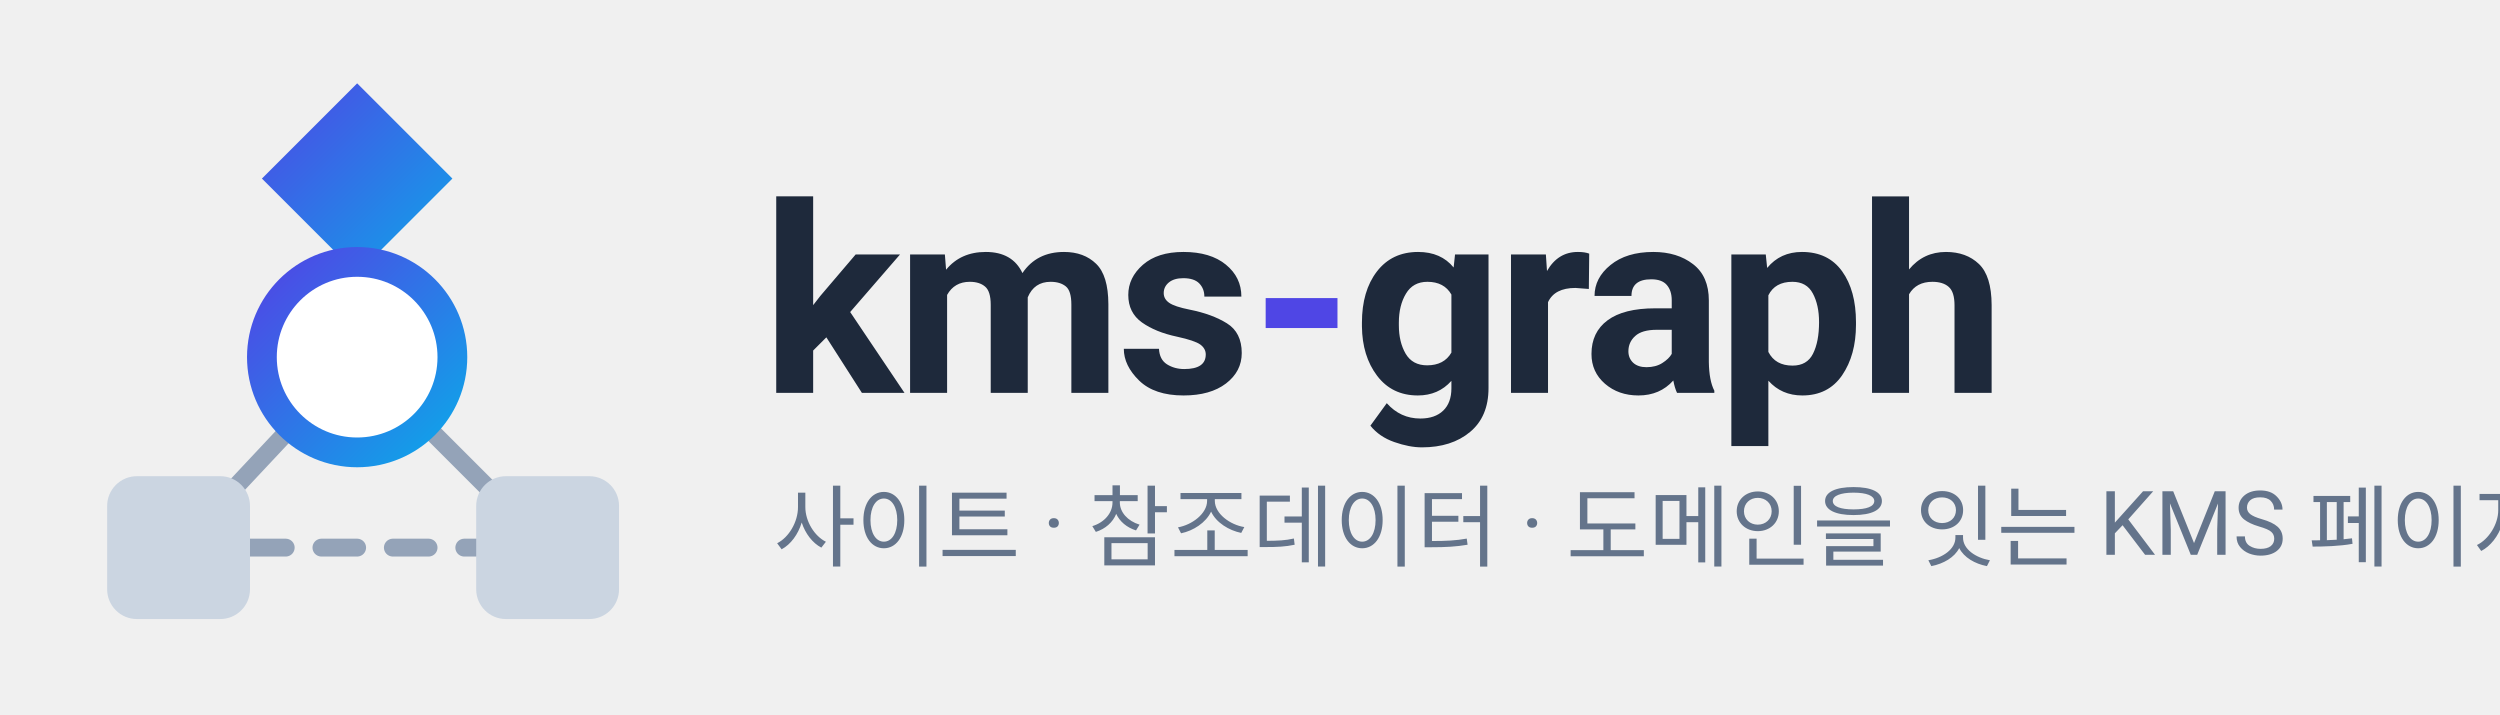
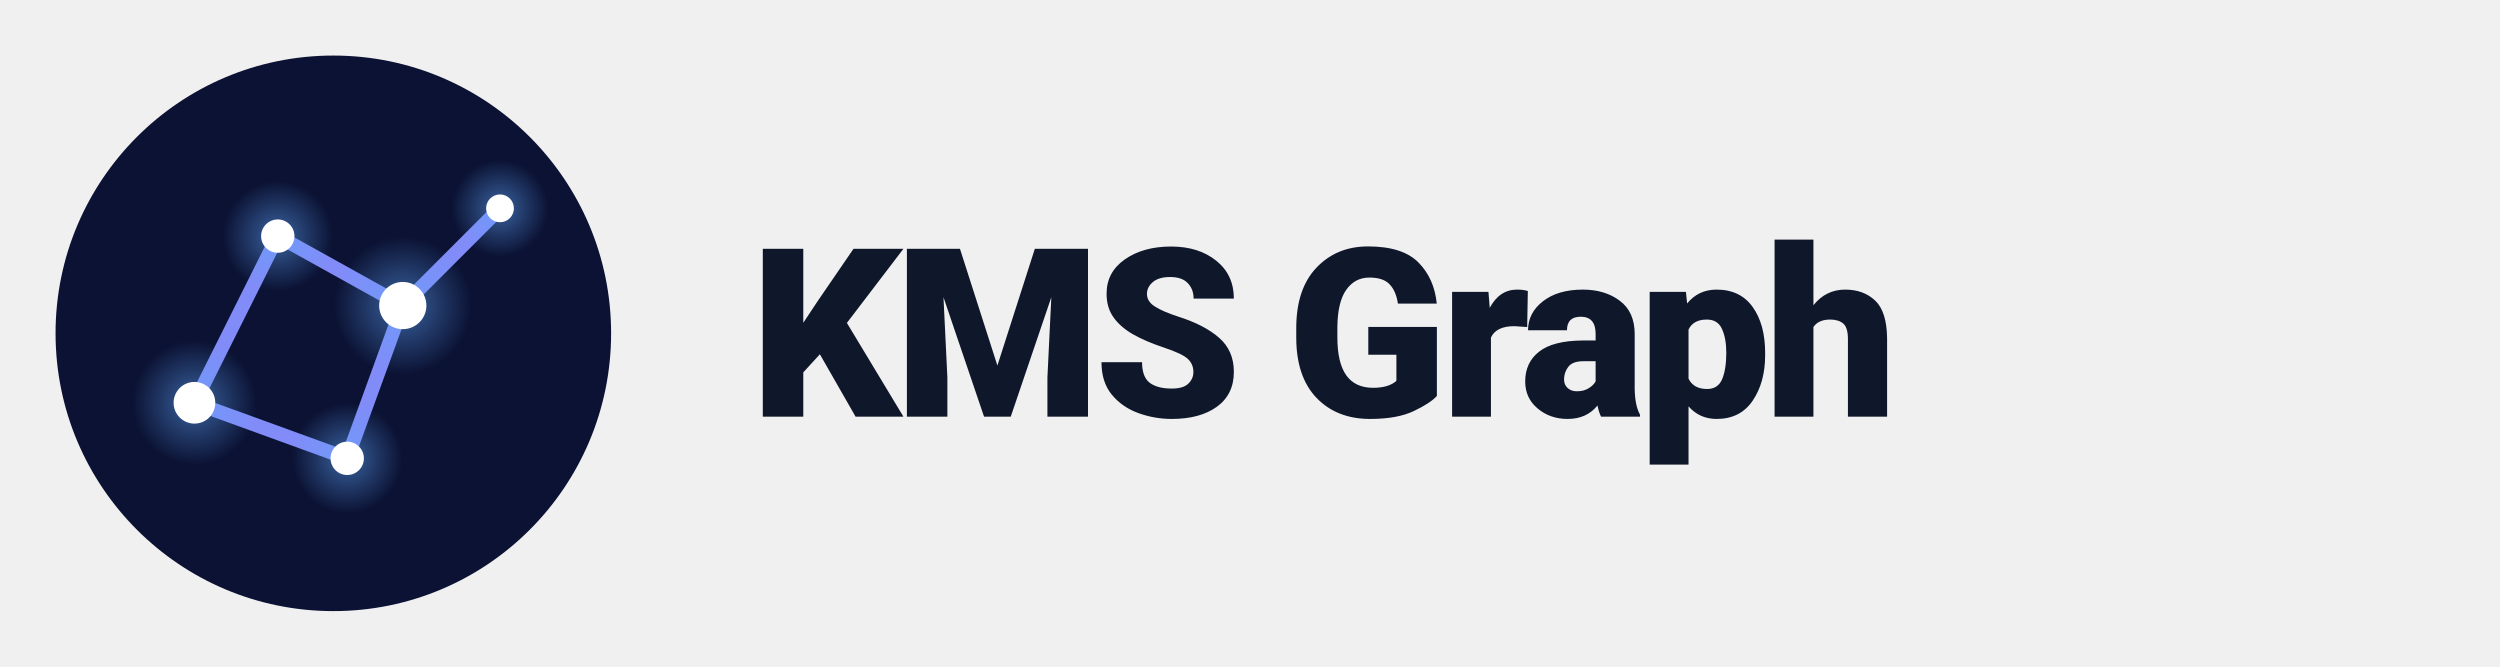
- <svg xmlns="http://www.w3.org/2000/svg" width="420" height="120" viewBox="0 0 420 120" role="img" aria-label="kms-graph">
+ <svg xmlns="http://www.w3.org/2000/svg" width="360" height="96" viewBox="0 0 360 96" role="img" aria-label="KMS Graph">
  <defs>
-     <linearGradient id="g" x1="0" y1="0" x2="1" y2="1">
-       <stop offset="0" stop-color="#4F46E5" />
-       <stop offset="1" stop-color="#0EA5E9" />
-     </linearGradient>
+     <radialGradient id="h" cx="0.5" cy="0.5" r="0.5">
+       <stop offset="0" stop-color="#60A5FA" stop-opacity="0.55" />
+       <stop offset="1" stop-color="#60A5FA" stop-opacity="0" />
+     </radialGradient>
+     <style>
+       .w{font-family:ui-sans-serif,-apple-system,"Segoe UI",Roboto,"Noto Sans KR","Malgun Gothic",Helvetica,Arial,sans-serif;font-size:34px;font-weight:800;fill:#0F172A;letter-spacing:-1px}
+     </style>
  </defs>
-   <g fill="none" stroke="#94A3B8" stroke-width="3" stroke-linecap="round">
-     <line x1="60" y1="30" x2="60" y2="60" />
-     <line x1="60" y1="60" x2="30" y2="92" />
-     <line x1="60" y1="60" x2="92" y2="92" />
-     <line x1="30" y1="92" x2="92" y2="92" stroke-dasharray="6 6" />
+   <circle cx="48" cy="48" r="40" fill="#0B1233" />
+   <g fill="none" stroke="#818CF8" stroke-width="2" stroke-linecap="round" stroke-linejoin="round">
+     <polyline points="28,58 40,34 58,44 50,66 28,58" />
+     <line x1="58" y1="44" x2="72" y2="30" />
  </g>
-   <g fill="none" stroke="#94A3B8" stroke-width="3">
-     <polyline points="97,86 92,92 86,86" stroke-linecap="round" stroke-linejoin="round" />
-     <polyline points="35,86 30,92 25,86" stroke-linecap="round" stroke-linejoin="round" />
+   <g fill="url(#h)">
+     <circle cx="28" cy="58" r="9" />
+     <circle cx="40" cy="34" r="8" />
+     <circle cx="58" cy="44" r="10" />
+     <circle cx="50" cy="66" r="8" />
+     <circle cx="72" cy="30" r="7" />
  </g>
-   <polygon points="60,14 76,30 60,46 44,30" fill="url(#g)" />
-   <circle cx="60" cy="60" r="16" fill="#FFFFFF" stroke="url(#g)" stroke-width="5" />
-   <rect x="18" y="80" width="24" height="24" rx="5" fill="#CBD5E1" />
-   <rect x="80" y="80" width="24" height="24" rx="5" fill="#CBD5E1" />
-   <text x="128" y="66" font-family="ui-sans-serif, -apple-system, 'Segoe UI', Roboto, Helvetica, Arial, sans-serif" font-size="44" font-weight="700" fill="#1E293B" letter-spacing="-1">kms<tspan fill="#4F46E5">-</tspan>graph</text>
-   <text x="130" y="94" font-family="ui-sans-serif, -apple-system, 'Segoe UI', Roboto, Helvetica, Arial, sans-serif" font-size="15" fill="#64748B">사이트 · 참조데이터 · 도메인을 잇는 KMS 페이지</text>
+   <g fill="#FFFFFF">
+     <circle cx="28" cy="58" r="3" />
+     <circle cx="40" cy="34" r="2.4" />
+     <circle cx="58" cy="44" r="3.4" />
+     <circle cx="50" cy="66" r="2.4" />
+     <circle cx="72" cy="30" r="2" />
+   </g>
+   <text class="w" x="108" y="60">KMS Graph</text>
</svg>
